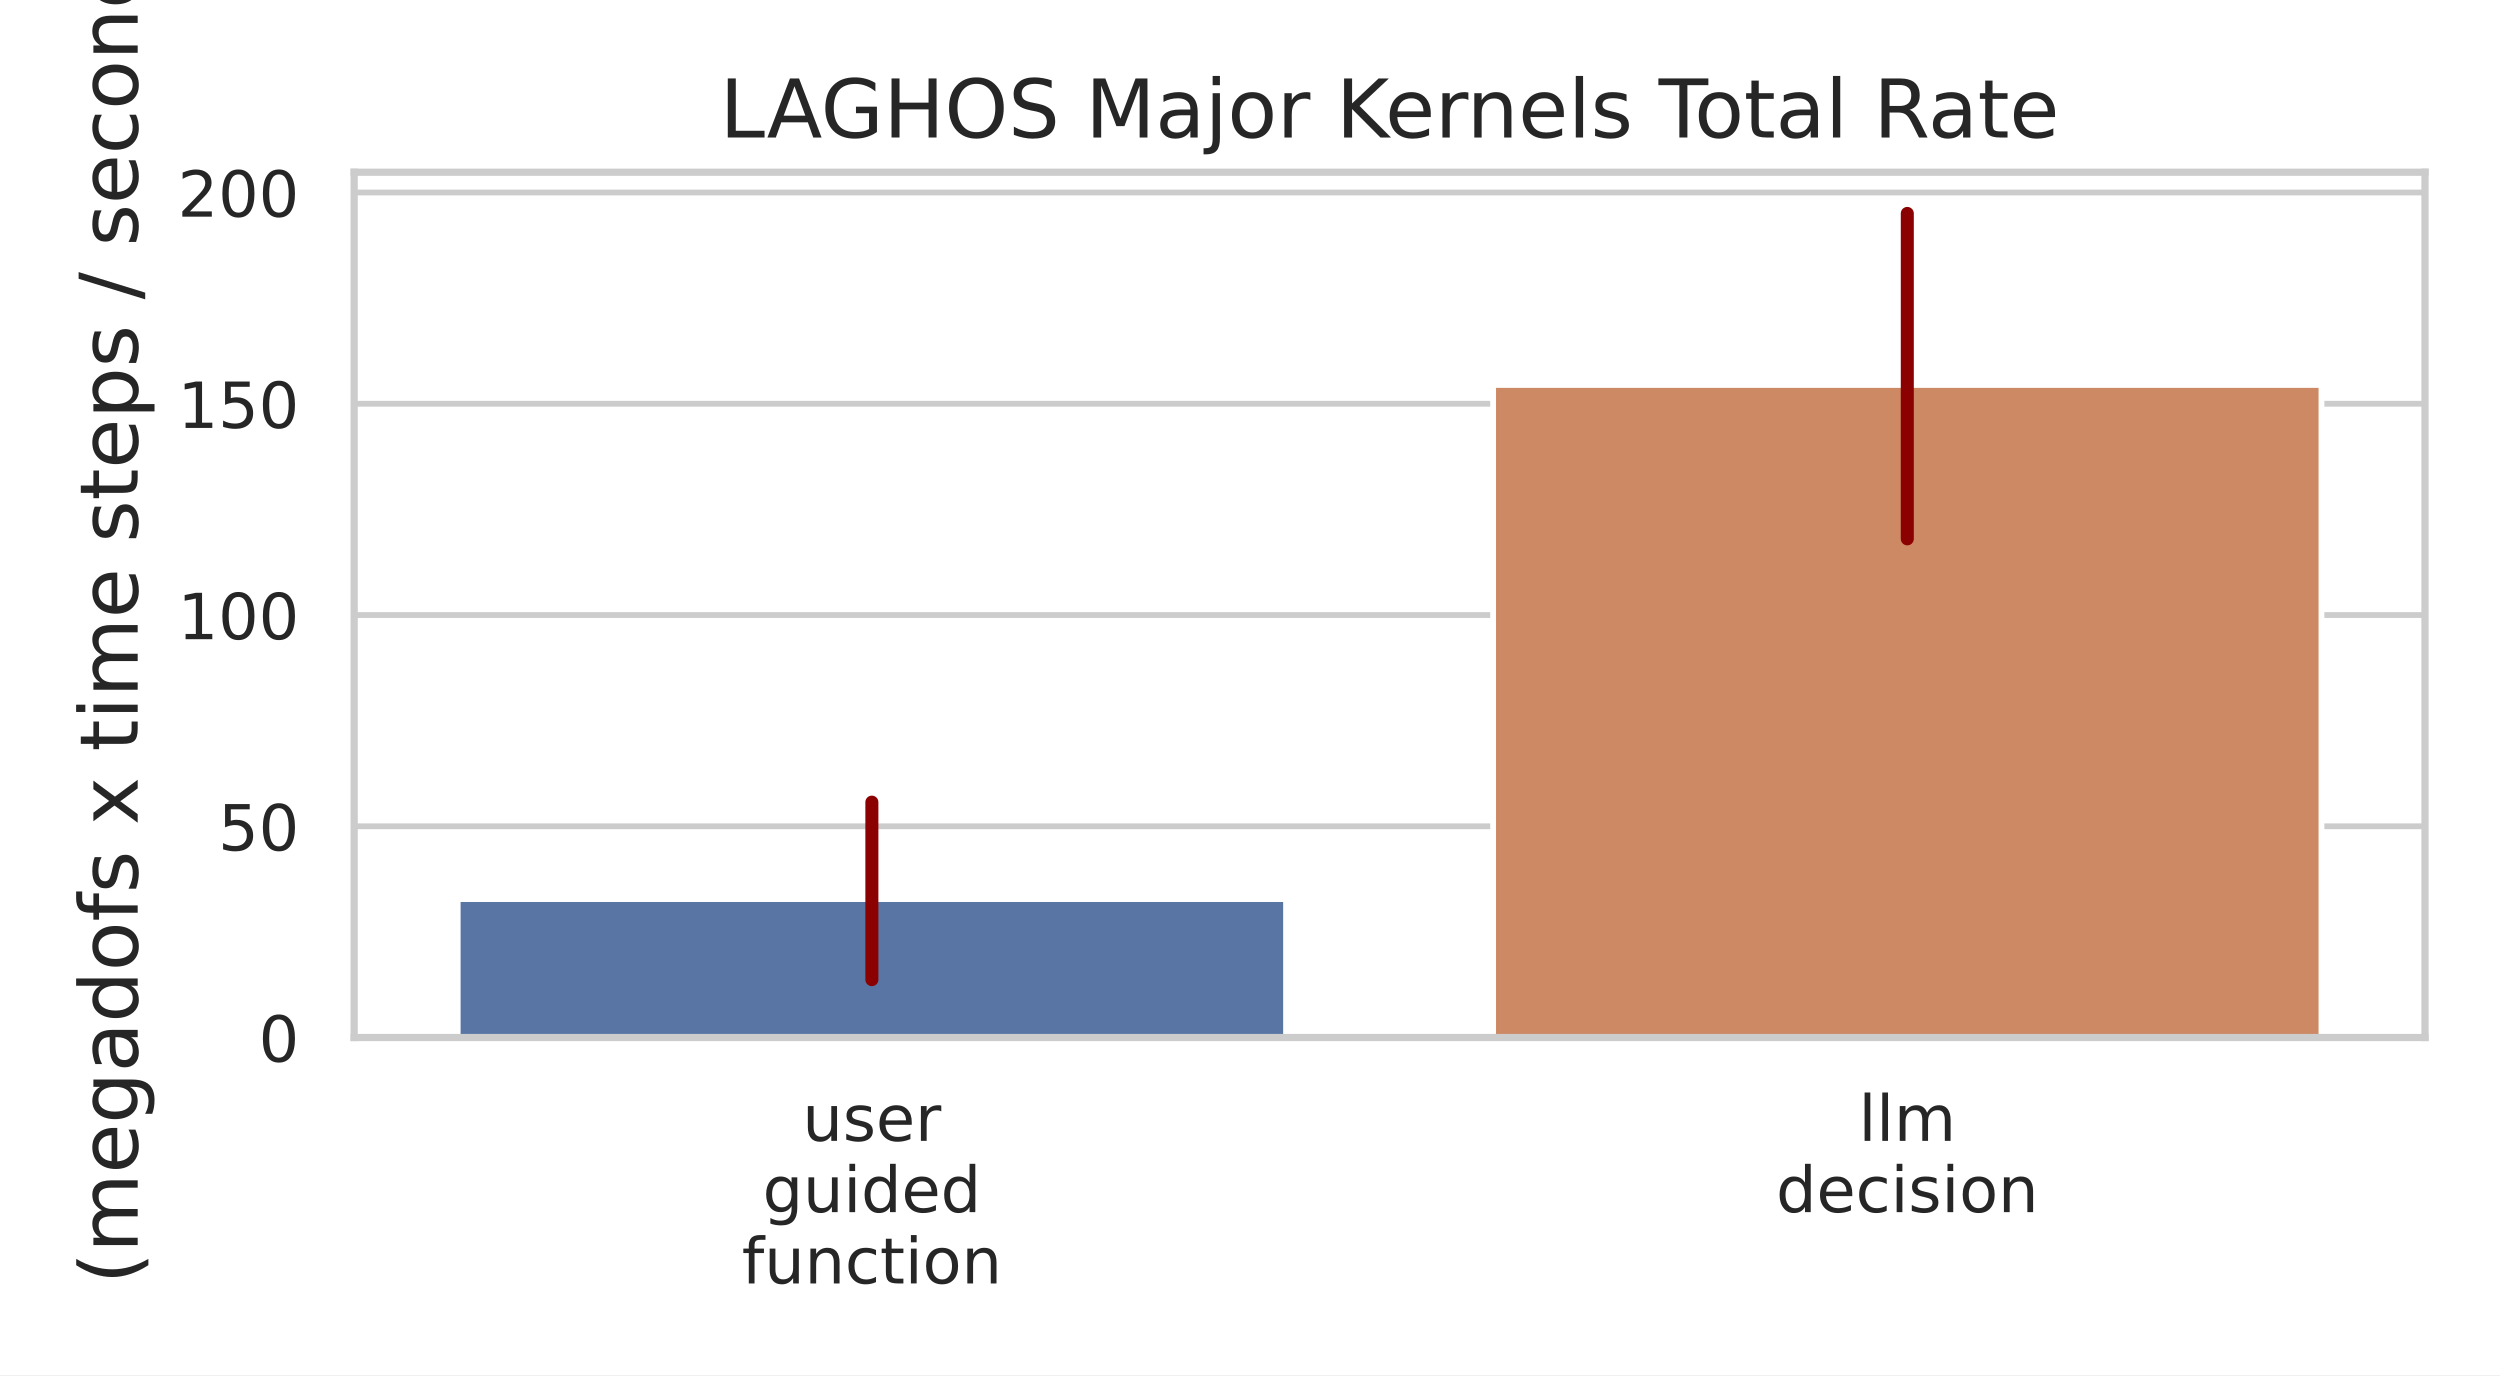
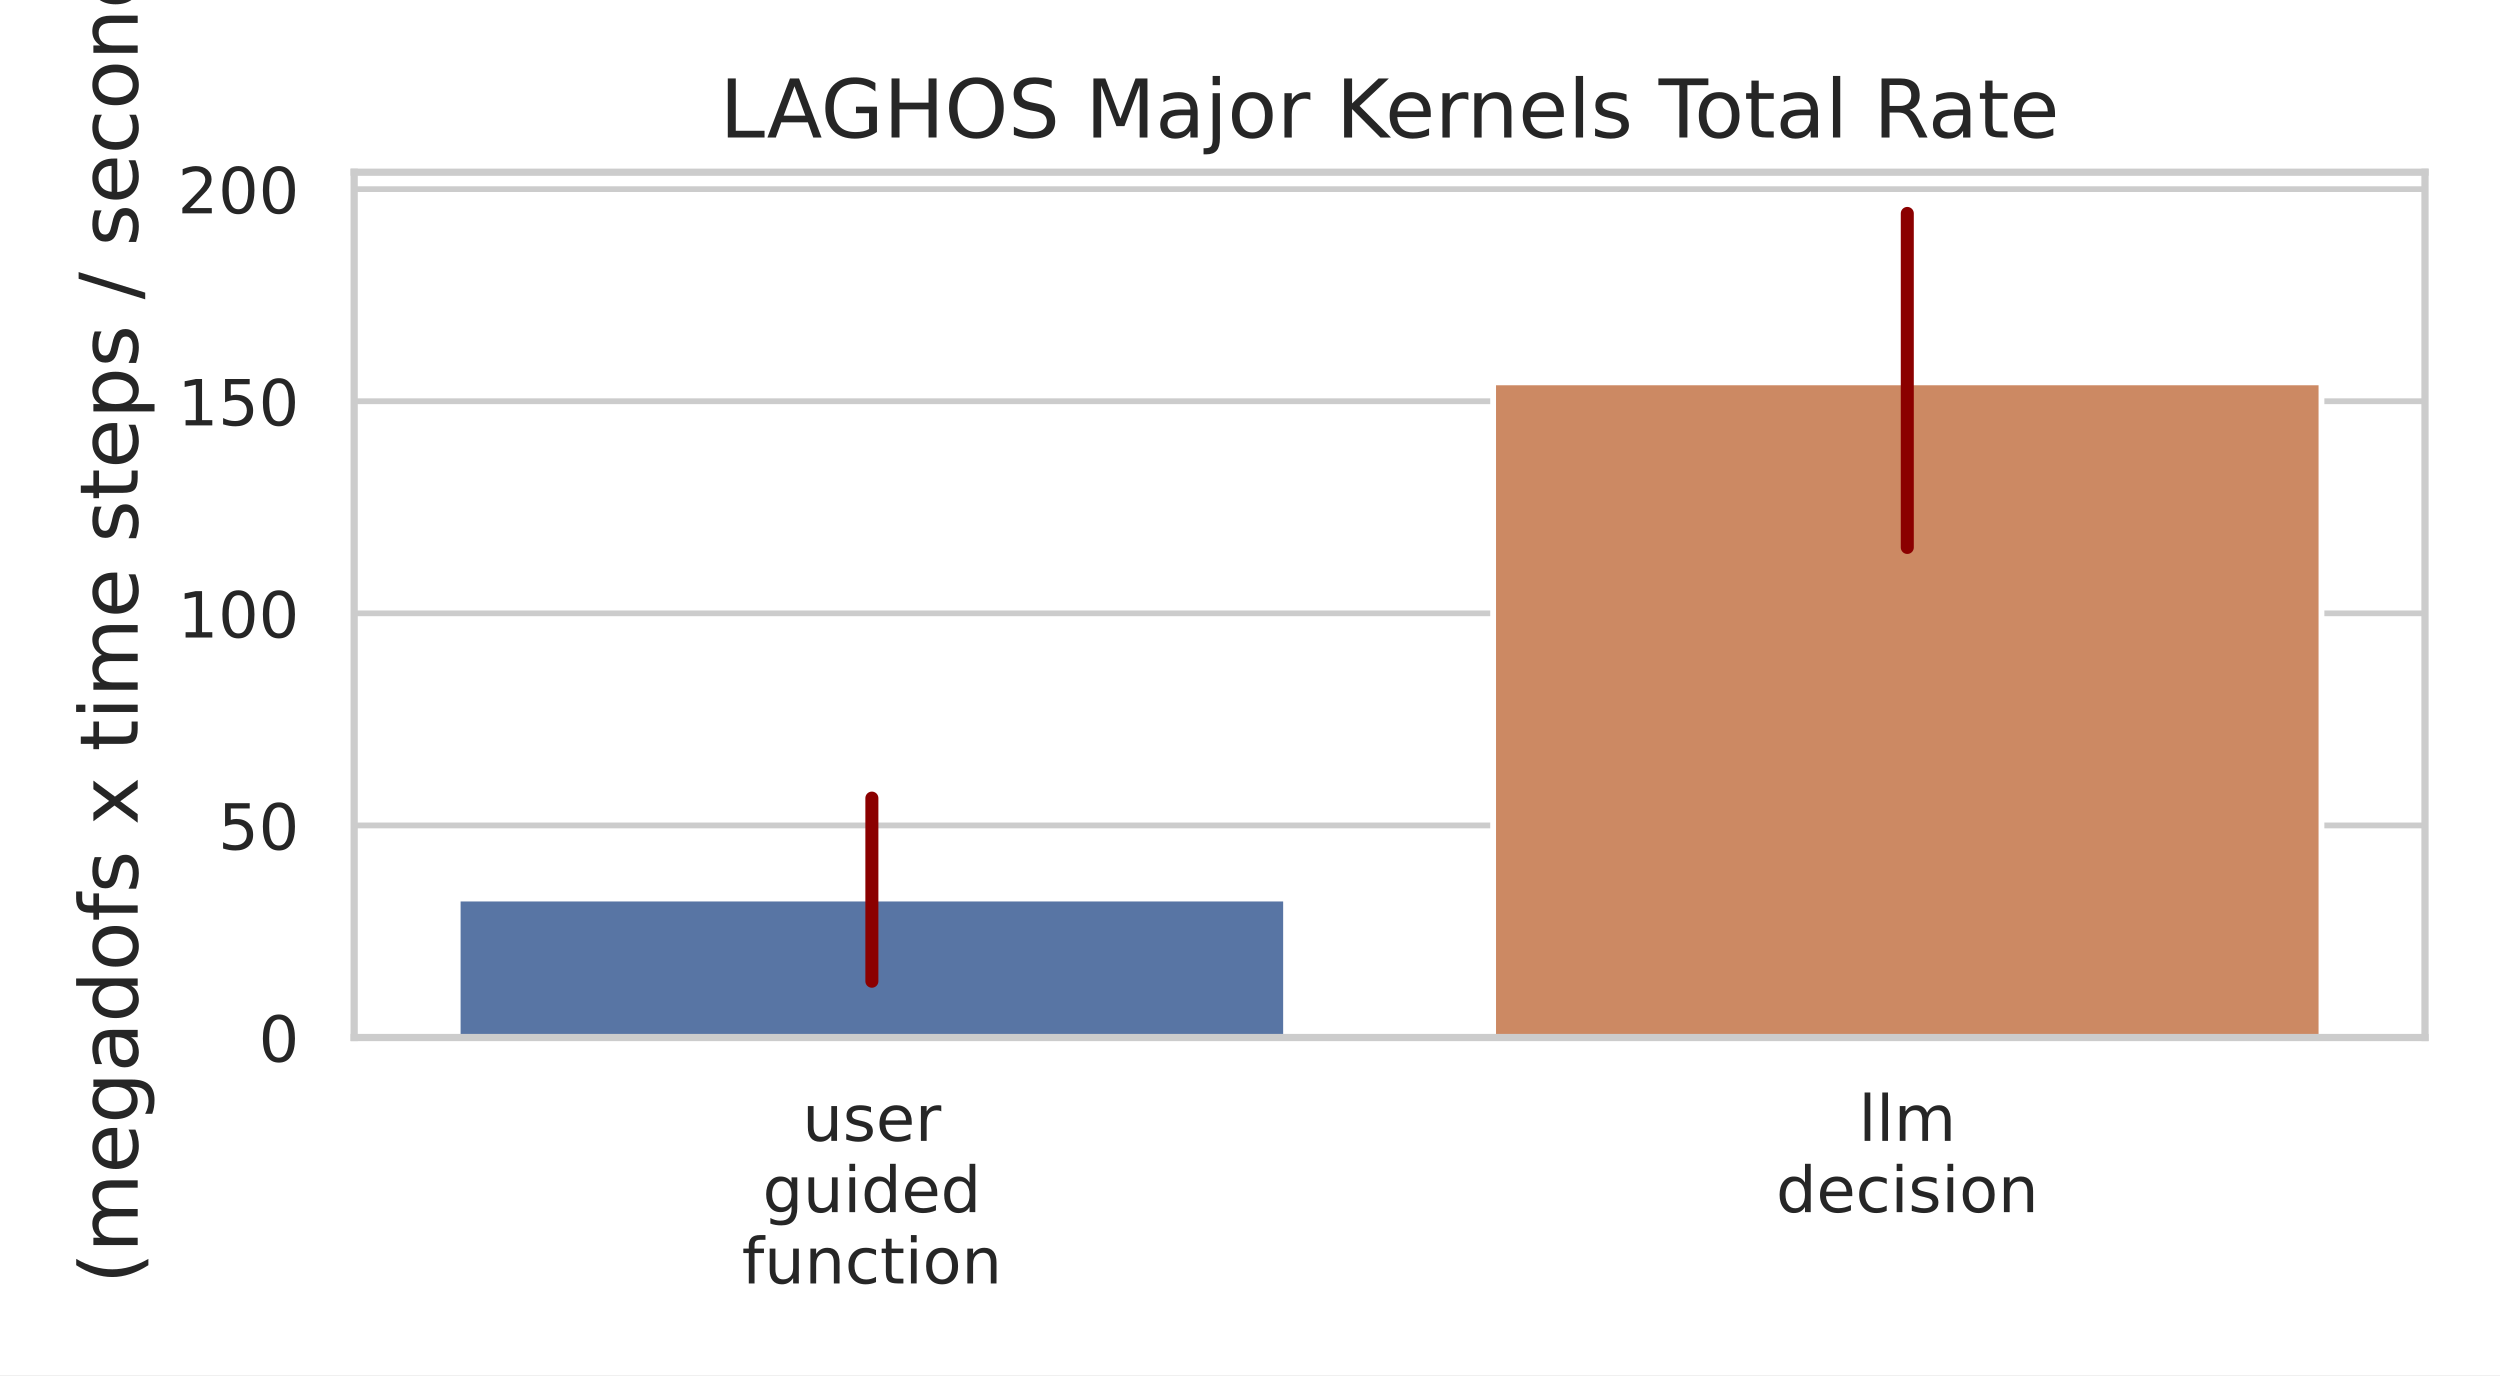
<svg xmlns="http://www.w3.org/2000/svg" xmlns:xlink="http://www.w3.org/1999/xlink" width="432pt" height="237.6pt" viewBox="0 0 432 237.6" version="1.1">
  <defs>
    <style type="text/css">*{stroke-linejoin: round; stroke-linecap: butt}</style>
  </defs>
  <g id="figure_1">
    <g id="patch_1">
      <path d="M 0 237.6  L 432 237.6  L 432 0  L 0 0  z " style="fill: #ffffff" />
    </g>
    <g id="axes_1">
      <g id="patch_2">
        <path d="M 61.2 179.284  L 419.04 179.284  L 419.04 29.76  L 61.2 29.76  z " style="fill: #ffffff" />
      </g>
      <g id="matplotlib.axis_1">
        <g id="xtick_1">
          <g id="text_1">
            <g style="fill: #262626" transform="translate(138.664 197.1423) scale(0.11 -0.11)">
              <defs>
                <path id="DejaVuSans-75" d="M 544 1381  L 544 3500  L 1119 3500  L 1119 1403  Q 1119 906 1312 657  Q 1506 409 1894 409  Q 2359 409 2629 706  Q 2900 1003 2900 1516  L 2900 3500  L 3475 3500  L 3475 0  L 2900 0  L 2900 538  Q 2691 219 2414 64  Q 2138 -91 1772 -91  Q 1169 -91 856 284  Q 544 659 544 1381  z M 1991 3584  L 1991 3584  z " transform="scale(0.015625)" />
                <path id="DejaVuSans-73" d="M 2834 3397  L 2834 2853  Q 2591 2978 2328 3040  Q 2066 3103 1784 3103  Q 1356 3103 1142 2972  Q 928 2841 928 2578  Q 928 2378 1081 2264  Q 1234 2150 1697 2047  L 1894 2003  Q 2506 1872 2764 1633  Q 3022 1394 3022 966  Q 3022 478 2636 193  Q 2250 -91 1575 -91  Q 1294 -91 989 -36  Q 684 19 347 128  L 347 722  Q 666 556 975 473  Q 1284 391 1588 391  Q 1994 391 2212 530  Q 2431 669 2431 922  Q 2431 1156 2273 1281  Q 2116 1406 1581 1522  L 1381 1569  Q 847 1681 609 1914  Q 372 2147 372 2553  Q 372 3047 722 3315  Q 1072 3584 1716 3584  Q 2034 3584 2315 3537  Q 2597 3491 2834 3397  z " transform="scale(0.015625)" />
                <path id="DejaVuSans-65" d="M 3597 1894  L 3597 1613  L 953 1613  Q 991 1019 1311 708  Q 1631 397 2203 397  Q 2534 397 2845 478  Q 3156 559 3463 722  L 3463 178  Q 3153 47 2828 -22  Q 2503 -91 2169 -91  Q 1331 -91 842 396  Q 353 884 353 1716  Q 353 2575 817 3079  Q 1281 3584 2069 3584  Q 2775 3584 3186 3129  Q 3597 2675 3597 1894  z M 3022 2063  Q 3016 2534 2758 2815  Q 2500 3097 2075 3097  Q 1594 3097 1305 2825  Q 1016 2553 972 2059  L 3022 2063  z " transform="scale(0.015625)" />
                <path id="DejaVuSans-72" d="M 2631 2963  Q 2534 3019 2420 3045  Q 2306 3072 2169 3072  Q 1681 3072 1420 2755  Q 1159 2438 1159 1844  L 1159 0  L 581 0  L 581 3500  L 1159 3500  L 1159 2956  Q 1341 3275 1631 3429  Q 1922 3584 2338 3584  Q 2397 3584 2469 3576  Q 2541 3569 2628 3553  L 2631 2963  z " transform="scale(0.015625)" />
              </defs>
              <use xlink:href="#DejaVuSans-75" />
              <use xlink:href="#DejaVuSans-73" x="63.379" />
              <use xlink:href="#DejaVuSans-65" x="115.479" />
              <use xlink:href="#DejaVuSans-72" x="177.002" />
            </g>
            <g style="fill: #262626" transform="translate(131.7873 209.4599) scale(0.11 -0.11)">
              <defs>
                <path id="DejaVuSans-67" d="M 2906 1791  Q 2906 2416 2648 2759  Q 2391 3103 1925 3103  Q 1463 3103 1205 2759  Q 947 2416 947 1791  Q 947 1169 1205 825  Q 1463 481 1925 481  Q 2391 481 2648 825  Q 2906 1169 2906 1791  z M 3481 434  Q 3481 -459 3084 -895  Q 2688 -1331 1869 -1331  Q 1566 -1331 1297 -1286  Q 1028 -1241 775 -1147  L 775 -588  Q 1028 -725 1275 -790  Q 1522 -856 1778 -856  Q 2344 -856 2625 -561  Q 2906 -266 2906 331  L 2906 616  Q 2728 306 2450 153  Q 2172 0 1784 0  Q 1141 0 747 490  Q 353 981 353 1791  Q 353 2603 747 3093  Q 1141 3584 1784 3584  Q 2172 3584 2450 3431  Q 2728 3278 2906 2969  L 2906 3500  L 3481 3500  L 3481 434  z " transform="scale(0.015625)" />
                <path id="DejaVuSans-69" d="M 603 3500  L 1178 3500  L 1178 0  L 603 0  L 603 3500  z M 603 4863  L 1178 4863  L 1178 4134  L 603 4134  L 603 4863  z " transform="scale(0.015625)" />
                <path id="DejaVuSans-64" d="M 2906 2969  L 2906 4863  L 3481 4863  L 3481 0  L 2906 0  L 2906 525  Q 2725 213 2448 61  Q 2172 -91 1784 -91  Q 1150 -91 751 415  Q 353 922 353 1747  Q 353 2572 751 3078  Q 1150 3584 1784 3584  Q 2172 3584 2448 3432  Q 2725 3281 2906 2969  z M 947 1747  Q 947 1113 1208 752  Q 1469 391 1925 391  Q 2381 391 2643 752  Q 2906 1113 2906 1747  Q 2906 2381 2643 2742  Q 2381 3103 1925 3103  Q 1469 3103 1208 2742  Q 947 2381 947 1747  z " transform="scale(0.015625)" />
              </defs>
              <use xlink:href="#DejaVuSans-67" />
              <use xlink:href="#DejaVuSans-75" x="63.477" />
              <use xlink:href="#DejaVuSans-69" x="126.855" />
              <use xlink:href="#DejaVuSans-64" x="154.639" />
              <use xlink:href="#DejaVuSans-65" x="218.115" />
              <use xlink:href="#DejaVuSans-64" x="279.639" />
            </g>
            <g style="fill: #262626" transform="translate(128.1934 221.7775) scale(0.11 -0.11)">
              <defs>
                <path id="DejaVuSans-66" d="M 2375 4863  L 2375 4384  L 1825 4384  Q 1516 4384 1395 4259  Q 1275 4134 1275 3809  L 1275 3500  L 2222 3500  L 2222 3053  L 1275 3053  L 1275 0  L 697 0  L 697 3053  L 147 3053  L 147 3500  L 697 3500  L 697 3744  Q 697 4328 969 4595  Q 1241 4863 1831 4863  L 2375 4863  z " transform="scale(0.015625)" />
                <path id="DejaVuSans-6e" d="M 3513 2113  L 3513 0  L 2938 0  L 2938 2094  Q 2938 2591 2744 2837  Q 2550 3084 2163 3084  Q 1697 3084 1428 2787  Q 1159 2491 1159 1978  L 1159 0  L 581 0  L 581 3500  L 1159 3500  L 1159 2956  Q 1366 3272 1645 3428  Q 1925 3584 2291 3584  Q 2894 3584 3203 3211  Q 3513 2838 3513 2113  z " transform="scale(0.015625)" />
                <path id="DejaVuSans-63" d="M 3122 3366  L 3122 2828  Q 2878 2963 2633 3030  Q 2388 3097 2138 3097  Q 1578 3097 1268 2742  Q 959 2388 959 1747  Q 959 1106 1268 751  Q 1578 397 2138 397  Q 2388 397 2633 464  Q 2878 531 3122 666  L 3122 134  Q 2881 22 2623 -34  Q 2366 -91 2075 -91  Q 1284 -91 818 406  Q 353 903 353 1747  Q 353 2603 823 3093  Q 1294 3584 2113 3584  Q 2378 3584 2631 3529  Q 2884 3475 3122 3366  z " transform="scale(0.015625)" />
                <path id="DejaVuSans-74" d="M 1172 4494  L 1172 3500  L 2356 3500  L 2356 3053  L 1172 3053  L 1172 1153  Q 1172 725 1289 603  Q 1406 481 1766 481  L 2356 481  L 2356 0  L 1766 0  Q 1100 0 847 248  Q 594 497 594 1153  L 594 3053  L 172 3053  L 172 3500  L 594 3500  L 594 4494  L 1172 4494  z " transform="scale(0.015625)" />
                <path id="DejaVuSans-6f" d="M 1959 3097  Q 1497 3097 1228 2736  Q 959 2375 959 1747  Q 959 1119 1226 758  Q 1494 397 1959 397  Q 2419 397 2687 759  Q 2956 1122 2956 1747  Q 2956 2369 2687 2733  Q 2419 3097 1959 3097  z M 1959 3584  Q 2709 3584 3137 3096  Q 3566 2609 3566 1747  Q 3566 888 3137 398  Q 2709 -91 1959 -91  Q 1206 -91 779 398  Q 353 888 353 1747  Q 353 2609 779 3096  Q 1206 3584 1959 3584  z " transform="scale(0.015625)" />
              </defs>
              <use xlink:href="#DejaVuSans-66" />
              <use xlink:href="#DejaVuSans-75" x="35.205" />
              <use xlink:href="#DejaVuSans-6e" x="98.584" />
              <use xlink:href="#DejaVuSans-63" x="161.963" />
              <use xlink:href="#DejaVuSans-74" x="216.943" />
              <use xlink:href="#DejaVuSans-69" x="256.152" />
              <use xlink:href="#DejaVuSans-6f" x="283.936" />
              <use xlink:href="#DejaVuSans-6e" x="345.117" />
            </g>
          </g>
        </g>
        <g id="xtick_2">
          <g id="text_2">
            <g style="fill: #262626" transform="translate(321.1667 197.1423) scale(0.11 -0.11)">
              <defs>
                <path id="DejaVuSans-6c" d="M 603 4863  L 1178 4863  L 1178 0  L 603 0  L 603 4863  z " transform="scale(0.015625)" />
                <path id="DejaVuSans-6d" d="M 3328 2828  Q 3544 3216 3844 3400  Q 4144 3584 4550 3584  Q 5097 3584 5394 3201  Q 5691 2819 5691 2113  L 5691 0  L 5113 0  L 5113 2094  Q 5113 2597 4934 2840  Q 4756 3084 4391 3084  Q 3944 3084 3684 2787  Q 3425 2491 3425 1978  L 3425 0  L 2847 0  L 2847 2094  Q 2847 2600 2669 2842  Q 2491 3084 2119 3084  Q 1678 3084 1418 2786  Q 1159 2488 1159 1978  L 1159 0  L 581 0  L 581 3500  L 1159 3500  L 1159 2956  Q 1356 3278 1631 3431  Q 1906 3584 2284 3584  Q 2666 3584 2933 3390  Q 3200 3197 3328 2828  z " transform="scale(0.015625)" />
              </defs>
              <use xlink:href="#DejaVuSans-6c" />
              <use xlink:href="#DejaVuSans-6c" x="27.783" />
              <use xlink:href="#DejaVuSans-6d" x="55.566" />
            </g>
            <g style="fill: #262626" transform="translate(306.908 209.4599) scale(0.11 -0.11)">
              <use xlink:href="#DejaVuSans-64" />
              <use xlink:href="#DejaVuSans-65" x="63.477" />
              <use xlink:href="#DejaVuSans-63" x="125" />
              <use xlink:href="#DejaVuSans-69" x="179.98" />
              <use xlink:href="#DejaVuSans-73" x="207.764" />
              <use xlink:href="#DejaVuSans-69" x="259.863" />
              <use xlink:href="#DejaVuSans-6f" x="287.646" />
              <use xlink:href="#DejaVuSans-6e" x="348.828" />
            </g>
          </g>
        </g>
      </g>
      <g id="matplotlib.axis_2">
        <g id="ytick_1">
          <g id="line2d_1">
-             <path d="M 61.2 179.284  L 419.04 179.284  " clip-path="url(#pe7d63b41c6)" style="fill: none; stroke: #cccccc; stroke-linecap: round" />
+             <path d="M 61.2 179.284  L 419.04 179.284  " clip-path="url(#p841a9c1a69)" style="fill: none; stroke: #cccccc; stroke-linecap: round" />
          </g>
          <g id="text_3">
            <g style="fill: #262626" transform="translate(44.70125 183.4631) scale(0.11 -0.11)">
              <defs>
                <path id="DejaVuSans-30" d="M 2034 4250  Q 1547 4250 1301 3770  Q 1056 3291 1056 2328  Q 1056 1369 1301 889  Q 1547 409 2034 409  Q 2525 409 2770 889  Q 3016 1369 3016 2328  Q 3016 3291 2770 3770  Q 2525 4250 2034 4250  z M 2034 4750  Q 2819 4750 3233 4129  Q 3647 3509 3647 2328  Q 3647 1150 3233 529  Q 2819 -91 2034 -91  Q 1250 -91 836 529  Q 422 1150 422 2328  Q 422 3509 836 4129  Q 1250 4750 2034 4750  z " transform="scale(0.015625)" />
              </defs>
              <use xlink:href="#DejaVuSans-30" />
            </g>
          </g>
        </g>
        <g id="ytick_2">
          <g id="line2d_2">
-             <path d="M 61.2 142.78  L 419.04 142.78  " clip-path="url(#pe7d63b41c6)" style="fill: none; stroke: #cccccc; stroke-linecap: round" />
+             <path d="M 61.2 142.634  L 419.04 142.634  " clip-path="url(#p841a9c1a69)" style="fill: none; stroke: #cccccc; stroke-linecap: round" />
          </g>
          <g id="text_4">
-             <g style="fill: #262626" transform="translate(37.7025 146.9587) scale(0.11 -0.11)">
+             <g style="fill: #262626" transform="translate(37.7025 146.8127) scale(0.11 -0.11)">
              <defs>
                <path id="DejaVuSans-35" d="M 691 4666  L 3169 4666  L 3169 4134  L 1269 4134  L 1269 2991  Q 1406 3038 1543 3061  Q 1681 3084 1819 3084  Q 2600 3084 3056 2656  Q 3513 2228 3513 1497  Q 3513 744 3044 326  Q 2575 -91 1722 -91  Q 1428 -91 1123 -41  Q 819 9 494 109  L 494 744  Q 775 591 1075 516  Q 1375 441 1709 441  Q 2250 441 2565 725  Q 2881 1009 2881 1497  Q 2881 1984 2565 2268  Q 2250 2553 1709 2553  Q 1456 2553 1204 2497  Q 953 2441 691 2322  L 691 4666  z " transform="scale(0.015625)" />
              </defs>
              <use xlink:href="#DejaVuSans-35" />
              <use xlink:href="#DejaVuSans-30" x="63.623" />
            </g>
          </g>
        </g>
        <g id="ytick_3">
          <g id="line2d_3">
-             <path d="M 61.2 106.275  L 419.04 106.275  " clip-path="url(#pe7d63b41c6)" style="fill: none; stroke: #cccccc; stroke-linecap: round" />
+             <path d="M 61.2 105.983  L 419.04 105.983  " clip-path="url(#p841a9c1a69)" style="fill: none; stroke: #cccccc; stroke-linecap: round" />
          </g>
          <g id="text_5">
-             <g style="fill: #262626" transform="translate(30.70375 110.4543) scale(0.11 -0.11)">
+             <g style="fill: #262626" transform="translate(30.70375 110.1622) scale(0.11 -0.11)">
              <defs>
                <path id="DejaVuSans-31" d="M 794 531  L 1825 531  L 1825 4091  L 703 3866  L 703 4441  L 1819 4666  L 2450 4666  L 2450 531  L 3481 531  L 3481 0  L 794 0  L 794 531  z " transform="scale(0.015625)" />
              </defs>
              <use xlink:href="#DejaVuSans-31" />
              <use xlink:href="#DejaVuSans-30" x="63.623" />
              <use xlink:href="#DejaVuSans-30" x="127.246" />
            </g>
          </g>
        </g>
        <g id="ytick_4">
          <g id="line2d_4">
-             <path d="M 61.2 69.771  L 419.04 69.771  " clip-path="url(#pe7d63b41c6)" style="fill: none; stroke: #cccccc; stroke-linecap: round" />
+             <path d="M 61.2 69.333  L 419.04 69.333  " clip-path="url(#p841a9c1a69)" style="fill: none; stroke: #cccccc; stroke-linecap: round" />
          </g>
          <g id="text_6">
-             <g style="fill: #262626" transform="translate(30.70375 73.9499) scale(0.11 -0.11)">
+             <g style="fill: #262626" transform="translate(30.70375 73.51176) scale(0.11 -0.11)">
              <use xlink:href="#DejaVuSans-31" />
              <use xlink:href="#DejaVuSans-35" x="63.623" />
              <use xlink:href="#DejaVuSans-30" x="127.246" />
            </g>
          </g>
        </g>
        <g id="ytick_5">
          <g id="line2d_5">
-             <path d="M 61.2 33.266  L 419.04 33.266  " clip-path="url(#pe7d63b41c6)" style="fill: none; stroke: #cccccc; stroke-linecap: round" />
+             <path d="M 61.2 32.682  L 419.04 32.682  " clip-path="url(#p841a9c1a69)" style="fill: none; stroke: #cccccc; stroke-linecap: round" />
          </g>
          <g id="text_7">
-             <g style="fill: #262626" transform="translate(30.70375 37.44548) scale(0.11 -0.11)">
+             <g style="fill: #262626" transform="translate(30.70375 36.8613) scale(0.11 -0.11)">
              <defs>
                <path id="DejaVuSans-32" d="M 1228 531  L 3431 531  L 3431 0  L 469 0  L 469 531  Q 828 903 1448 1529  Q 2069 2156 2228 2338  Q 2531 2678 2651 2914  Q 2772 3150 2772 3378  Q 2772 3750 2511 3984  Q 2250 4219 1831 4219  Q 1534 4219 1204 4116  Q 875 4013 500 3803  L 500 4441  Q 881 4594 1212 4672  Q 1544 4750 1819 4750  Q 2544 4750 2975 4387  Q 3406 4025 3406 3419  Q 3406 3131 3298 2873  Q 3191 2616 2906 2266  Q 2828 2175 2409 1742  Q 1991 1309 1228 531  z " transform="scale(0.015625)" />
              </defs>
              <use xlink:href="#DejaVuSans-32" />
              <use xlink:href="#DejaVuSans-30" x="63.623" />
              <use xlink:href="#DejaVuSans-30" x="127.246" />
            </g>
          </g>
        </g>
        <g id="text_8">
          <g style="fill: #262626" transform="translate(23.79219 221.8748) rotate(-90) scale(0.14 -0.14)">
            <defs>
              <path id="DejaVuSans-28" d="M 1984 4856  Q 1566 4138 1362 3434  Q 1159 2731 1159 2009  Q 1159 1288 1364 580  Q 1569 -128 1984 -844  L 1484 -844  Q 1016 -109 783 600  Q 550 1309 550 2009  Q 550 2706 781 3412  Q 1013 4119 1484 4856  L 1984 4856  z " transform="scale(0.015625)" />
              <path id="DejaVuSans-61" d="M 2194 1759  Q 1497 1759 1228 1600  Q 959 1441 959 1056  Q 959 750 1161 570  Q 1363 391 1709 391  Q 2188 391 2477 730  Q 2766 1069 2766 1631  L 2766 1759  L 2194 1759  z M 3341 1997  L 3341 0  L 2766 0  L 2766 531  Q 2569 213 2275 61  Q 1981 -91 1556 -91  Q 1019 -91 701 211  Q 384 513 384 1019  Q 384 1609 779 1909  Q 1175 2209 1959 2209  L 2766 2209  L 2766 2266  Q 2766 2663 2505 2880  Q 2244 3097 1772 3097  Q 1472 3097 1187 3025  Q 903 2953 641 2809  L 641 3341  Q 956 3463 1253 3523  Q 1550 3584 1831 3584  Q 2591 3584 2966 3190  Q 3341 2797 3341 1997  z " transform="scale(0.015625)" />
              <path id="DejaVuSans-20" transform="scale(0.015625)" />
              <path id="DejaVuSans-78" d="M 3513 3500  L 2247 1797  L 3578 0  L 2900 0  L 1881 1375  L 863 0  L 184 0  L 1544 1831  L 300 3500  L 978 3500  L 1906 2253  L 2834 3500  L 3513 3500  z " transform="scale(0.015625)" />
              <path id="DejaVuSans-70" d="M 1159 525  L 1159 -1331  L 581 -1331  L 581 3500  L 1159 3500  L 1159 2969  Q 1341 3281 1617 3432  Q 1894 3584 2278 3584  Q 2916 3584 3314 3078  Q 3713 2572 3713 1747  Q 3713 922 3314 415  Q 2916 -91 2278 -91  Q 1894 -91 1617 61  Q 1341 213 1159 525  z M 3116 1747  Q 3116 2381 2855 2742  Q 2594 3103 2138 3103  Q 1681 3103 1420 2742  Q 1159 2381 1159 1747  Q 1159 1113 1420 752  Q 1681 391 2138 391  Q 2594 391 2855 752  Q 3116 1113 3116 1747  z " transform="scale(0.015625)" />
              <path id="DejaVuSans-2f" d="M 1625 4666  L 2156 4666  L 531 -594  L 0 -594  L 1625 4666  z " transform="scale(0.015625)" />
              <path id="DejaVuSans-29" d="M 513 4856  L 1013 4856  Q 1481 4119 1714 3412  Q 1947 2706 1947 2009  Q 1947 1309 1714 600  Q 1481 -109 1013 -844  L 513 -844  Q 928 -128 1133 580  Q 1338 1288 1338 2009  Q 1338 2731 1133 3434  Q 928 4138 513 4856  z " transform="scale(0.015625)" />
            </defs>
            <use xlink:href="#DejaVuSans-28" />
            <use xlink:href="#DejaVuSans-6d" x="39.014" />
            <use xlink:href="#DejaVuSans-65" x="136.426" />
            <use xlink:href="#DejaVuSans-67" x="197.949" />
            <use xlink:href="#DejaVuSans-61" x="261.426" />
            <use xlink:href="#DejaVuSans-64" x="322.705" />
            <use xlink:href="#DejaVuSans-6f" x="386.182" />
            <use xlink:href="#DejaVuSans-66" x="447.363" />
            <use xlink:href="#DejaVuSans-73" x="482.568" />
            <use xlink:href="#DejaVuSans-20" x="534.668" />
            <use xlink:href="#DejaVuSans-78" x="566.455" />
            <use xlink:href="#DejaVuSans-20" x="625.635" />
            <use xlink:href="#DejaVuSans-74" x="657.422" />
            <use xlink:href="#DejaVuSans-69" x="696.631" />
            <use xlink:href="#DejaVuSans-6d" x="724.414" />
            <use xlink:href="#DejaVuSans-65" x="821.826" />
            <use xlink:href="#DejaVuSans-20" x="883.35" />
            <use xlink:href="#DejaVuSans-73" x="915.137" />
            <use xlink:href="#DejaVuSans-74" x="967.236" />
            <use xlink:href="#DejaVuSans-65" x="1006.445" />
            <use xlink:href="#DejaVuSans-70" x="1067.969" />
            <use xlink:href="#DejaVuSans-73" x="1131.445" />
            <use xlink:href="#DejaVuSans-20" x="1183.545" />
            <use xlink:href="#DejaVuSans-2f" x="1215.332" />
            <use xlink:href="#DejaVuSans-20" x="1249.023" />
            <use xlink:href="#DejaVuSans-73" x="1280.811" />
            <use xlink:href="#DejaVuSans-65" x="1332.91" />
            <use xlink:href="#DejaVuSans-63" x="1394.434" />
            <use xlink:href="#DejaVuSans-6f" x="1449.414" />
            <use xlink:href="#DejaVuSans-6e" x="1510.596" />
            <use xlink:href="#DejaVuSans-64" x="1573.975" />
            <use xlink:href="#DejaVuSans-29" x="1637.451" />
          </g>
        </g>
      </g>
      <g id="patch_3">
-         <path d="M 79.092 179.284  L 222.228 179.284  L 222.228 155.368  L 79.092 155.368  z " clip-path="url(#pe7d63b41c6)" style="fill: #5875a4; stroke: #ffffff; stroke-linejoin: miter" />
+         <path d="M 79.092 179.284  L 222.228 179.284  L 222.228 155.273  L 79.092 155.273  z " clip-path="url(#p841a9c1a69)" style="fill: #5875a4; stroke: #ffffff; stroke-linejoin: miter" />
      </g>
      <g id="patch_4">
-         <path d="M 258.012 179.284  L 401.148 179.284  L 401.148 66.521  L 258.012 66.521  z " clip-path="url(#pe7d63b41c6)" style="fill: #cc8963; stroke: #ffffff; stroke-linejoin: miter" />
+         <path d="M 258.012 179.284  L 401.148 179.284  L 401.148 66.07  L 258.012 66.07  z " clip-path="url(#p841a9c1a69)" style="fill: #cc8963; stroke: #ffffff; stroke-linejoin: miter" />
      </g>
      <g id="line2d_6">
-         <path d="M 150.66 169.282  L 150.66 138.609  " clip-path="url(#pe7d63b41c6)" style="fill: none; stroke: #8b0000; stroke-width: 2.25; stroke-linecap: round" />
+         <path d="M 150.66 169.558  L 150.66 137.912  " clip-path="url(#p841a9c1a69)" style="fill: none; stroke: #8b0000; stroke-width: 2.25; stroke-linecap: round" />
      </g>
      <g id="line2d_7">
-         <path d="M 329.58 93.112  L 329.58 36.88  " clip-path="url(#pe7d63b41c6)" style="fill: none; stroke: #8b0000; stroke-width: 2.25; stroke-linecap: round" />
+         <path d="M 329.58 94.6  L 329.58 36.88  " clip-path="url(#p841a9c1a69)" style="fill: none; stroke: #8b0000; stroke-width: 2.25; stroke-linecap: round" />
      </g>
      <g id="patch_5">
        <path d="M 61.2 179.284  L 61.2 29.76  " style="fill: none; stroke: #cccccc; stroke-width: 1.25; stroke-linejoin: miter; stroke-linecap: square" />
      </g>
      <g id="patch_6">
        <path d="M 419.04 179.284  L 419.04 29.76  " style="fill: none; stroke: #cccccc; stroke-width: 1.25; stroke-linejoin: miter; stroke-linecap: square" />
      </g>
      <g id="patch_7">
        <path d="M 61.2 179.284  L 419.04 179.284  " style="fill: none; stroke: #cccccc; stroke-width: 1.25; stroke-linejoin: miter; stroke-linecap: square" />
      </g>
      <g id="patch_8">
        <path d="M 61.2 29.76  L 419.04 29.76  " style="fill: none; stroke: #cccccc; stroke-width: 1.25; stroke-linejoin: miter; stroke-linecap: square" />
      </g>
      <g id="text_9">
        <g style="fill: #262626" transform="translate(124.3881 23.76) scale(0.14 -0.14)">
          <defs>
            <path id="DejaVuSans-4c" d="M 628 4666  L 1259 4666  L 1259 531  L 3531 531  L 3531 0  L 628 0  L 628 4666  z " transform="scale(0.015625)" />
            <path id="DejaVuSans-41" d="M 2188 4044  L 1331 1722  L 3047 1722  L 2188 4044  z M 1831 4666  L 2547 4666  L 4325 0  L 3669 0  L 3244 1197  L 1141 1197  L 716 0  L 50 0  L 1831 4666  z " transform="scale(0.015625)" />
            <path id="DejaVuSans-47" d="M 3809 666  L 3809 1919  L 2778 1919  L 2778 2438  L 4434 2438  L 4434 434  Q 4069 175 3628 42  Q 3188 -91 2688 -91  Q 1594 -91 976 548  Q 359 1188 359 2328  Q 359 3472 976 4111  Q 1594 4750 2688 4750  Q 3144 4750 3555 4637  Q 3966 4525 4313 4306  L 4313 3634  Q 3963 3931 3569 4081  Q 3175 4231 2741 4231  Q 1884 4231 1454 3753  Q 1025 3275 1025 2328  Q 1025 1384 1454 906  Q 1884 428 2741 428  Q 3075 428 3337 486  Q 3600 544 3809 666  z " transform="scale(0.015625)" />
            <path id="DejaVuSans-48" d="M 628 4666  L 1259 4666  L 1259 2753  L 3553 2753  L 3553 4666  L 4184 4666  L 4184 0  L 3553 0  L 3553 2222  L 1259 2222  L 1259 0  L 628 0  L 628 4666  z " transform="scale(0.015625)" />
            <path id="DejaVuSans-4f" d="M 2522 4238  Q 1834 4238 1429 3725  Q 1025 3213 1025 2328  Q 1025 1447 1429 934  Q 1834 422 2522 422  Q 3209 422 3611 934  Q 4013 1447 4013 2328  Q 4013 3213 3611 3725  Q 3209 4238 2522 4238  z M 2522 4750  Q 3503 4750 4090 4092  Q 4678 3434 4678 2328  Q 4678 1225 4090 567  Q 3503 -91 2522 -91  Q 1538 -91 948 565  Q 359 1222 359 2328  Q 359 3434 948 4092  Q 1538 4750 2522 4750  z " transform="scale(0.015625)" />
            <path id="DejaVuSans-53" d="M 3425 4513  L 3425 3897  Q 3066 4069 2747 4153  Q 2428 4238 2131 4238  Q 1616 4238 1336 4038  Q 1056 3838 1056 3469  Q 1056 3159 1242 3001  Q 1428 2844 1947 2747  L 2328 2669  Q 3034 2534 3370 2195  Q 3706 1856 3706 1288  Q 3706 609 3251 259  Q 2797 -91 1919 -91  Q 1588 -91 1214 -16  Q 841 59 441 206  L 441 856  Q 825 641 1194 531  Q 1563 422 1919 422  Q 2459 422 2753 634  Q 3047 847 3047 1241  Q 3047 1584 2836 1778  Q 2625 1972 2144 2069  L 1759 2144  Q 1053 2284 737 2584  Q 422 2884 422 3419  Q 422 4038 858 4394  Q 1294 4750 2059 4750  Q 2388 4750 2728 4690  Q 3069 4631 3425 4513  z " transform="scale(0.015625)" />
            <path id="DejaVuSans-4d" d="M 628 4666  L 1569 4666  L 2759 1491  L 3956 4666  L 4897 4666  L 4897 0  L 4281 0  L 4281 4097  L 3078 897  L 2444 897  L 1241 4097  L 1241 0  L 628 0  L 628 4666  z " transform="scale(0.015625)" />
            <path id="DejaVuSans-6a" d="M 603 3500  L 1178 3500  L 1178 -63  Q 1178 -731 923 -1031  Q 669 -1331 103 -1331  L -116 -1331  L -116 -844  L 38 -844  Q 366 -844 484 -692  Q 603 -541 603 -63  L 603 3500  z M 603 4863  L 1178 4863  L 1178 4134  L 603 4134  L 603 4863  z " transform="scale(0.015625)" />
            <path id="DejaVuSans-4b" d="M 628 4666  L 1259 4666  L 1259 2694  L 3353 4666  L 4166 4666  L 1850 2491  L 4331 0  L 3500 0  L 1259 2247  L 1259 0  L 628 0  L 628 4666  z " transform="scale(0.015625)" />
            <path id="DejaVuSans-54" d="M -19 4666  L 3928 4666  L 3928 4134  L 2272 4134  L 2272 0  L 1638 0  L 1638 4134  L -19 4134  L -19 4666  z " transform="scale(0.015625)" />
            <path id="DejaVuSans-52" d="M 2841 2188  Q 3044 2119 3236 1894  Q 3428 1669 3622 1275  L 4263 0  L 3584 0  L 2988 1197  Q 2756 1666 2539 1819  Q 2322 1972 1947 1972  L 1259 1972  L 1259 0  L 628 0  L 628 4666  L 2053 4666  Q 2853 4666 3247 4331  Q 3641 3997 3641 3322  Q 3641 2881 3436 2590  Q 3231 2300 2841 2188  z M 1259 4147  L 1259 2491  L 2053 2491  Q 2509 2491 2742 2702  Q 2975 2913 2975 3322  Q 2975 3731 2742 3939  Q 2509 4147 2053 4147  L 1259 4147  z " transform="scale(0.015625)" />
          </defs>
          <use xlink:href="#DejaVuSans-4c" />
          <use xlink:href="#DejaVuSans-41" x="57.963" />
          <use xlink:href="#DejaVuSans-47" x="124.621" />
          <use xlink:href="#DejaVuSans-48" x="202.111" />
          <use xlink:href="#DejaVuSans-4f" x="277.307" />
          <use xlink:href="#DejaVuSans-53" x="356.018" />
          <use xlink:href="#DejaVuSans-20" x="419.494" />
          <use xlink:href="#DejaVuSans-4d" x="451.281" />
          <use xlink:href="#DejaVuSans-61" x="537.561" />
          <use xlink:href="#DejaVuSans-6a" x="598.84" />
          <use xlink:href="#DejaVuSans-6f" x="626.623" />
          <use xlink:href="#DejaVuSans-72" x="687.805" />
          <use xlink:href="#DejaVuSans-20" x="728.918" />
          <use xlink:href="#DejaVuSans-4b" x="760.705" />
          <use xlink:href="#DejaVuSans-65" x="821.281" />
          <use xlink:href="#DejaVuSans-72" x="882.805" />
          <use xlink:href="#DejaVuSans-6e" x="922.168" />
          <use xlink:href="#DejaVuSans-65" x="985.547" />
          <use xlink:href="#DejaVuSans-6c" x="1047.07" />
          <use xlink:href="#DejaVuSans-73" x="1074.854" />
          <use xlink:href="#DejaVuSans-20" x="1126.953" />
          <use xlink:href="#DejaVuSans-54" x="1158.74" />
          <use xlink:href="#DejaVuSans-6f" x="1202.824" />
          <use xlink:href="#DejaVuSans-74" x="1264.006" />
          <use xlink:href="#DejaVuSans-61" x="1303.215" />
          <use xlink:href="#DejaVuSans-6c" x="1364.494" />
          <use xlink:href="#DejaVuSans-20" x="1392.277" />
          <use xlink:href="#DejaVuSans-52" x="1424.064" />
          <use xlink:href="#DejaVuSans-61" x="1491.297" />
          <use xlink:href="#DejaVuSans-74" x="1552.576" />
          <use xlink:href="#DejaVuSans-65" x="1591.785" />
        </g>
      </g>
    </g>
  </g>
  <defs>
-     <clipPath id="pe7d63b41c6">
+     <clipPath id="p841a9c1a69">
      <rect x="61.2" y="29.76" width="357.84" height="149.524" />
    </clipPath>
  </defs>
</svg>
